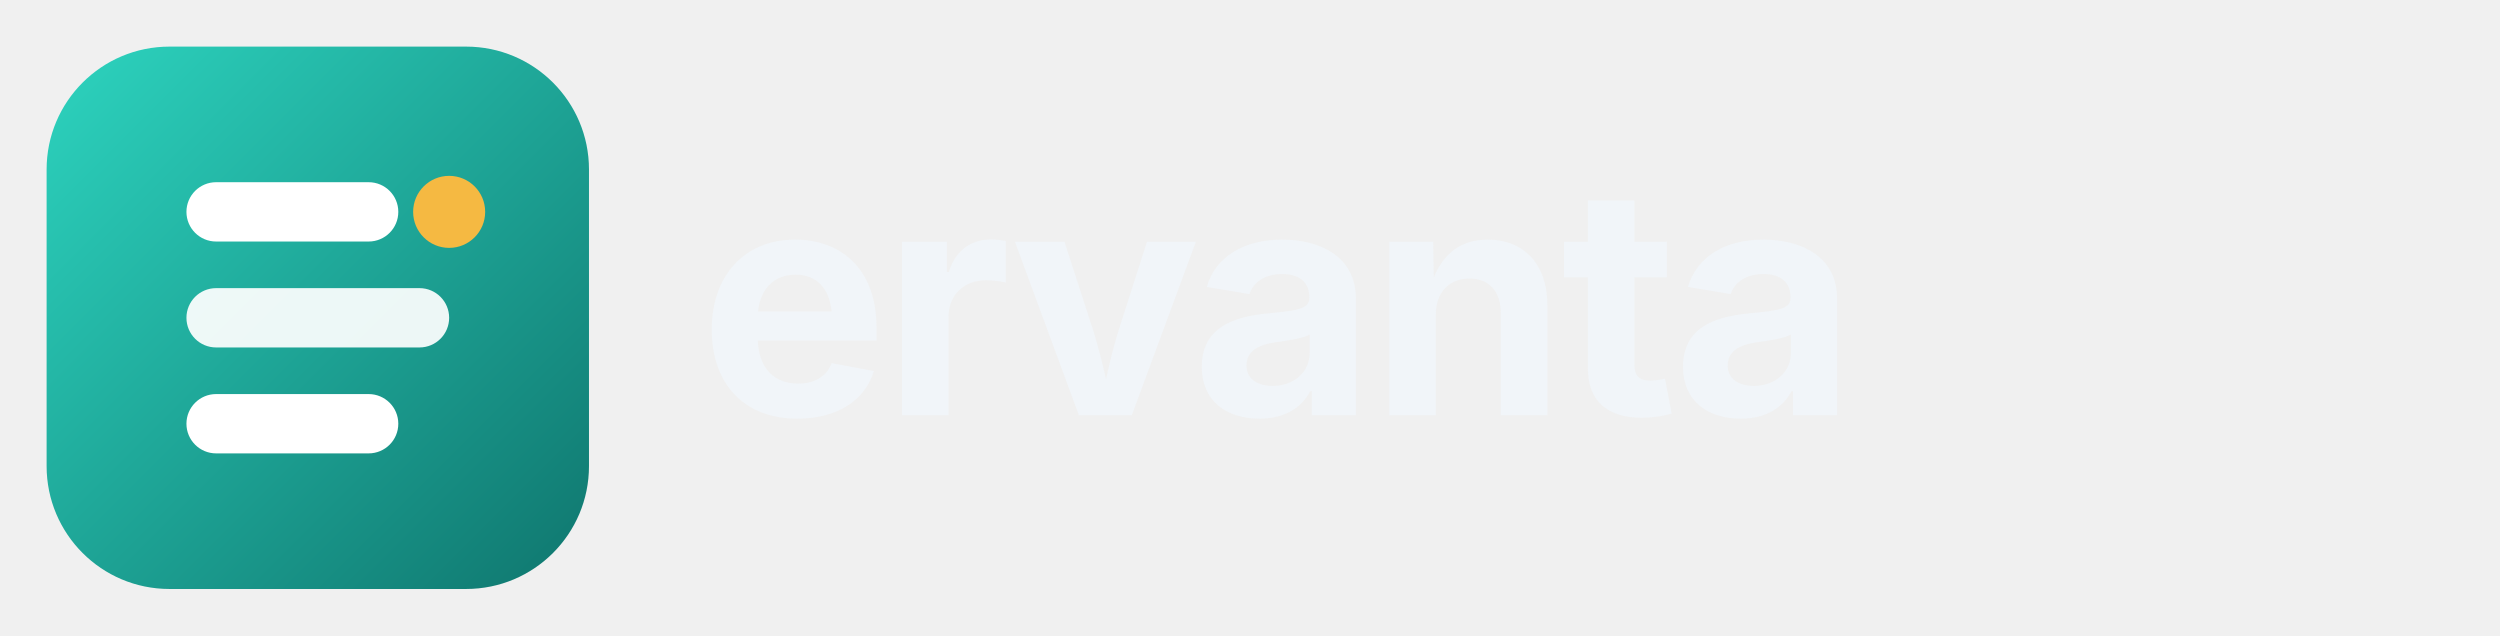
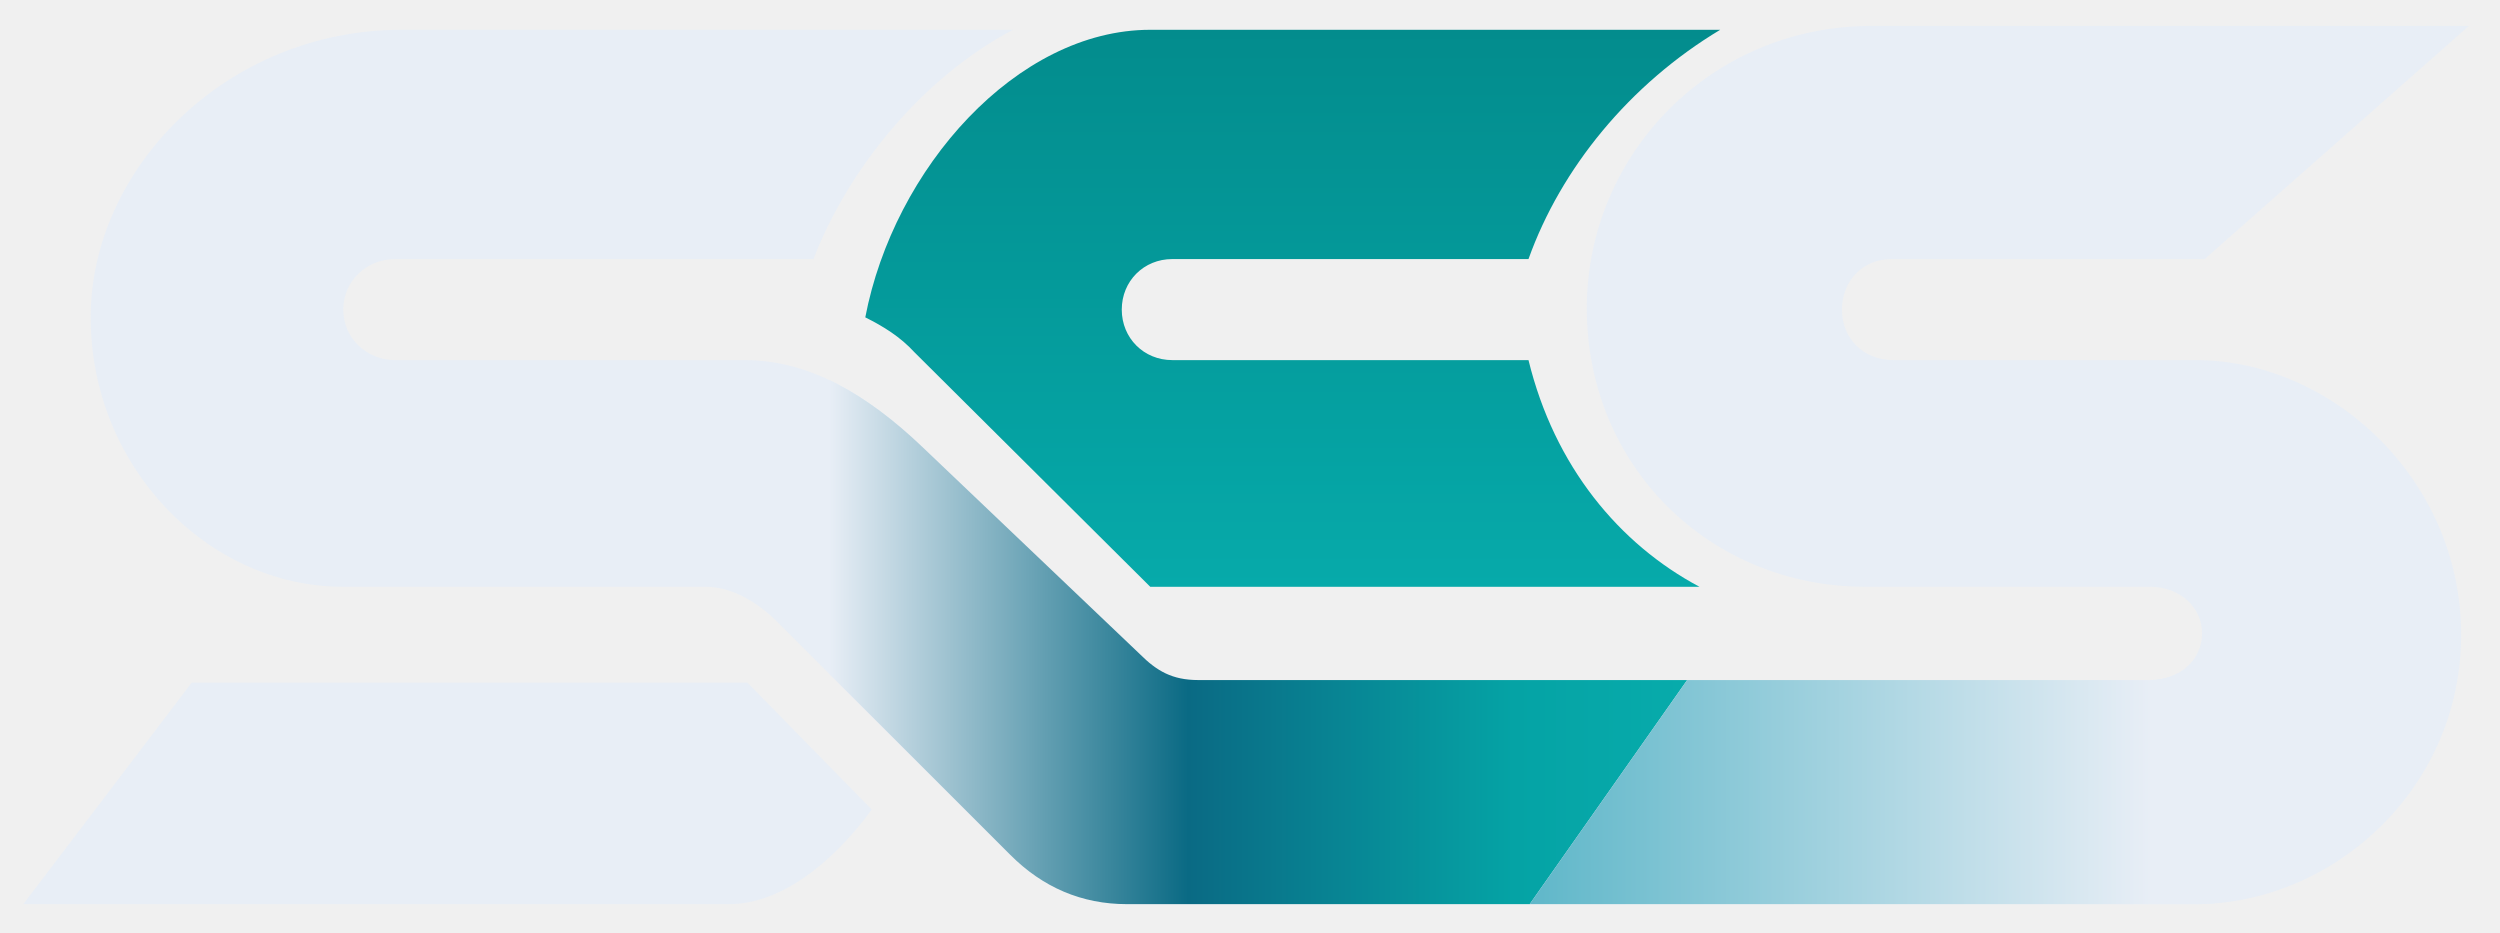
- <svg xmlns="http://www.w3.org/2000/svg" viewBox="0 0 1180 300" role="img" aria-label="Ervanta">
+ <svg xmlns="http://www.w3.org/2000/svg" viewBox="0 640 1930 720" role="img" aria-label="SES Labs">
  <defs>
-     <linearGradient id="tile" x1="0" y1="0" x2="1" y2="1">
-       <stop offset="0" stop-color="#2DD4BF" />
-       <stop offset="1" stop-color="#0F766E" />
+     <linearGradient id="e-d" x1="0" y1="663" x2="0" y2="1093" gradientUnits="userSpaceOnUse">
+       <stop offset="0" stop-color="#038C8D" />
+       <stop offset="1" stop-color="#06AAAA" />
    </linearGradient>
+     <linearGradient id="sweep-d" x1="640" y1="0" x2="1300" y2="0" gradientUnits="userSpaceOnUse">
+       <stop offset="0" stop-color="#E8EEF6" />
+       <stop offset=".42" stop-color="#0A6A84" />
+       <stop offset=".8" stop-color="#05A3A5" />
+       <stop offset="1" stop-color="#07ABAB" />
+     </linearGradient>
+     <linearGradient id="tail-d" x1="1180" y1="0" x2="1660" y2="0" gradientUnits="userSpaceOnUse">
+       <stop offset="0" stop-color="#5FB7C9" />
+       <stop offset="1" stop-color="#E8EEF6" />
+     </linearGradient>
+     <clipPath id="body-d">
+       <path id="bodyPath-d" d="M310 663 L782 663 C712 700 655 770 628 840 L305 840 C283 840 265 857 265 879 C265 901 283 918 305 918 L575 918 C625 918 670 945 712 985 L880 1145 C893 1158 905 1165 925 1165 L1660 1165 C1682 1165 1700 1150 1700 1129 C1700 1108 1682 1093 1660 1093 L1440 1093 C1320 1093 1225 1000 1225 878 C1225 760 1320 660 1445 660 L1906 660 L1702 840 L1460 840 C1438 840 1422 857 1422 879 C1422 901 1438 918 1462 918 L1695 918 C1800 918 1900 1010 1900 1130 C1900 1250 1800 1338 1695 1338 L870 1338 C835 1338 805 1325 780 1300 L600 1120 C585 1105 565 1093 545 1093 L265 1093 C160 1093 70 1000 70 885 C70 770 175 663 310 663 Z" />
+     </clipPath>
  </defs>
-   <g transform="translate(22 22) scale(.5)">
-     <rect width="512" height="512" rx="116" fill="url(#tile)" />
-     <rect x="132" y="128" width="200" height="56" rx="28" fill="#FFFFFF" />
-     <rect x="132" y="228" width="248" height="56" rx="28" fill="#FFFFFF" opacity=".92" />
-     <rect x="132" y="328" width="200" height="56" rx="28" fill="#FFFFFF" />
-     <circle cx="380" cy="156" r="34" fill="#F5B942" />
+   <path d="M310 663 L782 663 C712 700 655 770 628 840 L305 840 C283 840 265 857 265 879 C265 901 283 918 305 918 L575 918 C625 918 670 945 712 985 L880 1145 C893 1158 905 1165 925 1165 L1660 1165 C1682 1165 1700 1150 1700 1129 C1700 1108 1682 1093 1660 1093 L1440 1093 C1320 1093 1225 1000 1225 878 C1225 760 1320 660 1445 660 L1906 660 L1702 840 L1460 840 C1438 840 1422 857 1422 879 C1422 901 1438 918 1462 918 L1695 918 C1800 918 1900 1010 1900 1130 C1900 1250 1800 1338 1695 1338 L870 1338 C835 1338 805 1325 780 1300 L600 1120 C585 1105 565 1093 545 1093 L265 1093 C160 1093 70 1000 70 885 C70 770 175 663 310 663 Z" fill="#E8EEF6" />
+   <g clip-path="url(#body-d)">
+     <polygon points="640,880 1306,1160 1176,1345 640,1345" fill="url(#sweep-d)" />
+     <polygon points="1306,1160 1710,1160 1710,1345 1176,1345" fill="url(#tail-d)" />
  </g>
-   <text x="330" y="196" font-family="'Segoe UI Variable Display','Segoe UI',Inter,'Helvetica Neue',Arial,sans-serif" font-size="150" font-weight="700" letter-spacing="-3" fill="#F1F5F9">ervanta</text>
+   <path d="M148 1167 L577 1167 L673 1265 C640 1310 600 1338 563 1338 L18 1338 Z" fill="#E8EEF6" />
+   <path d="M888 663 L1328 663 C1258 705 1205 770 1180 840 L905 840 C883 840 866 857 866 879 C866 901 883 918 905 918 L1180 918 C1200 1000 1250 1060 1312 1093 L888 1093 L706 912 C695 900 682 892 668 885 C690 770 785 663 888 663 Z" fill="url(#e-d)" />
</svg>
